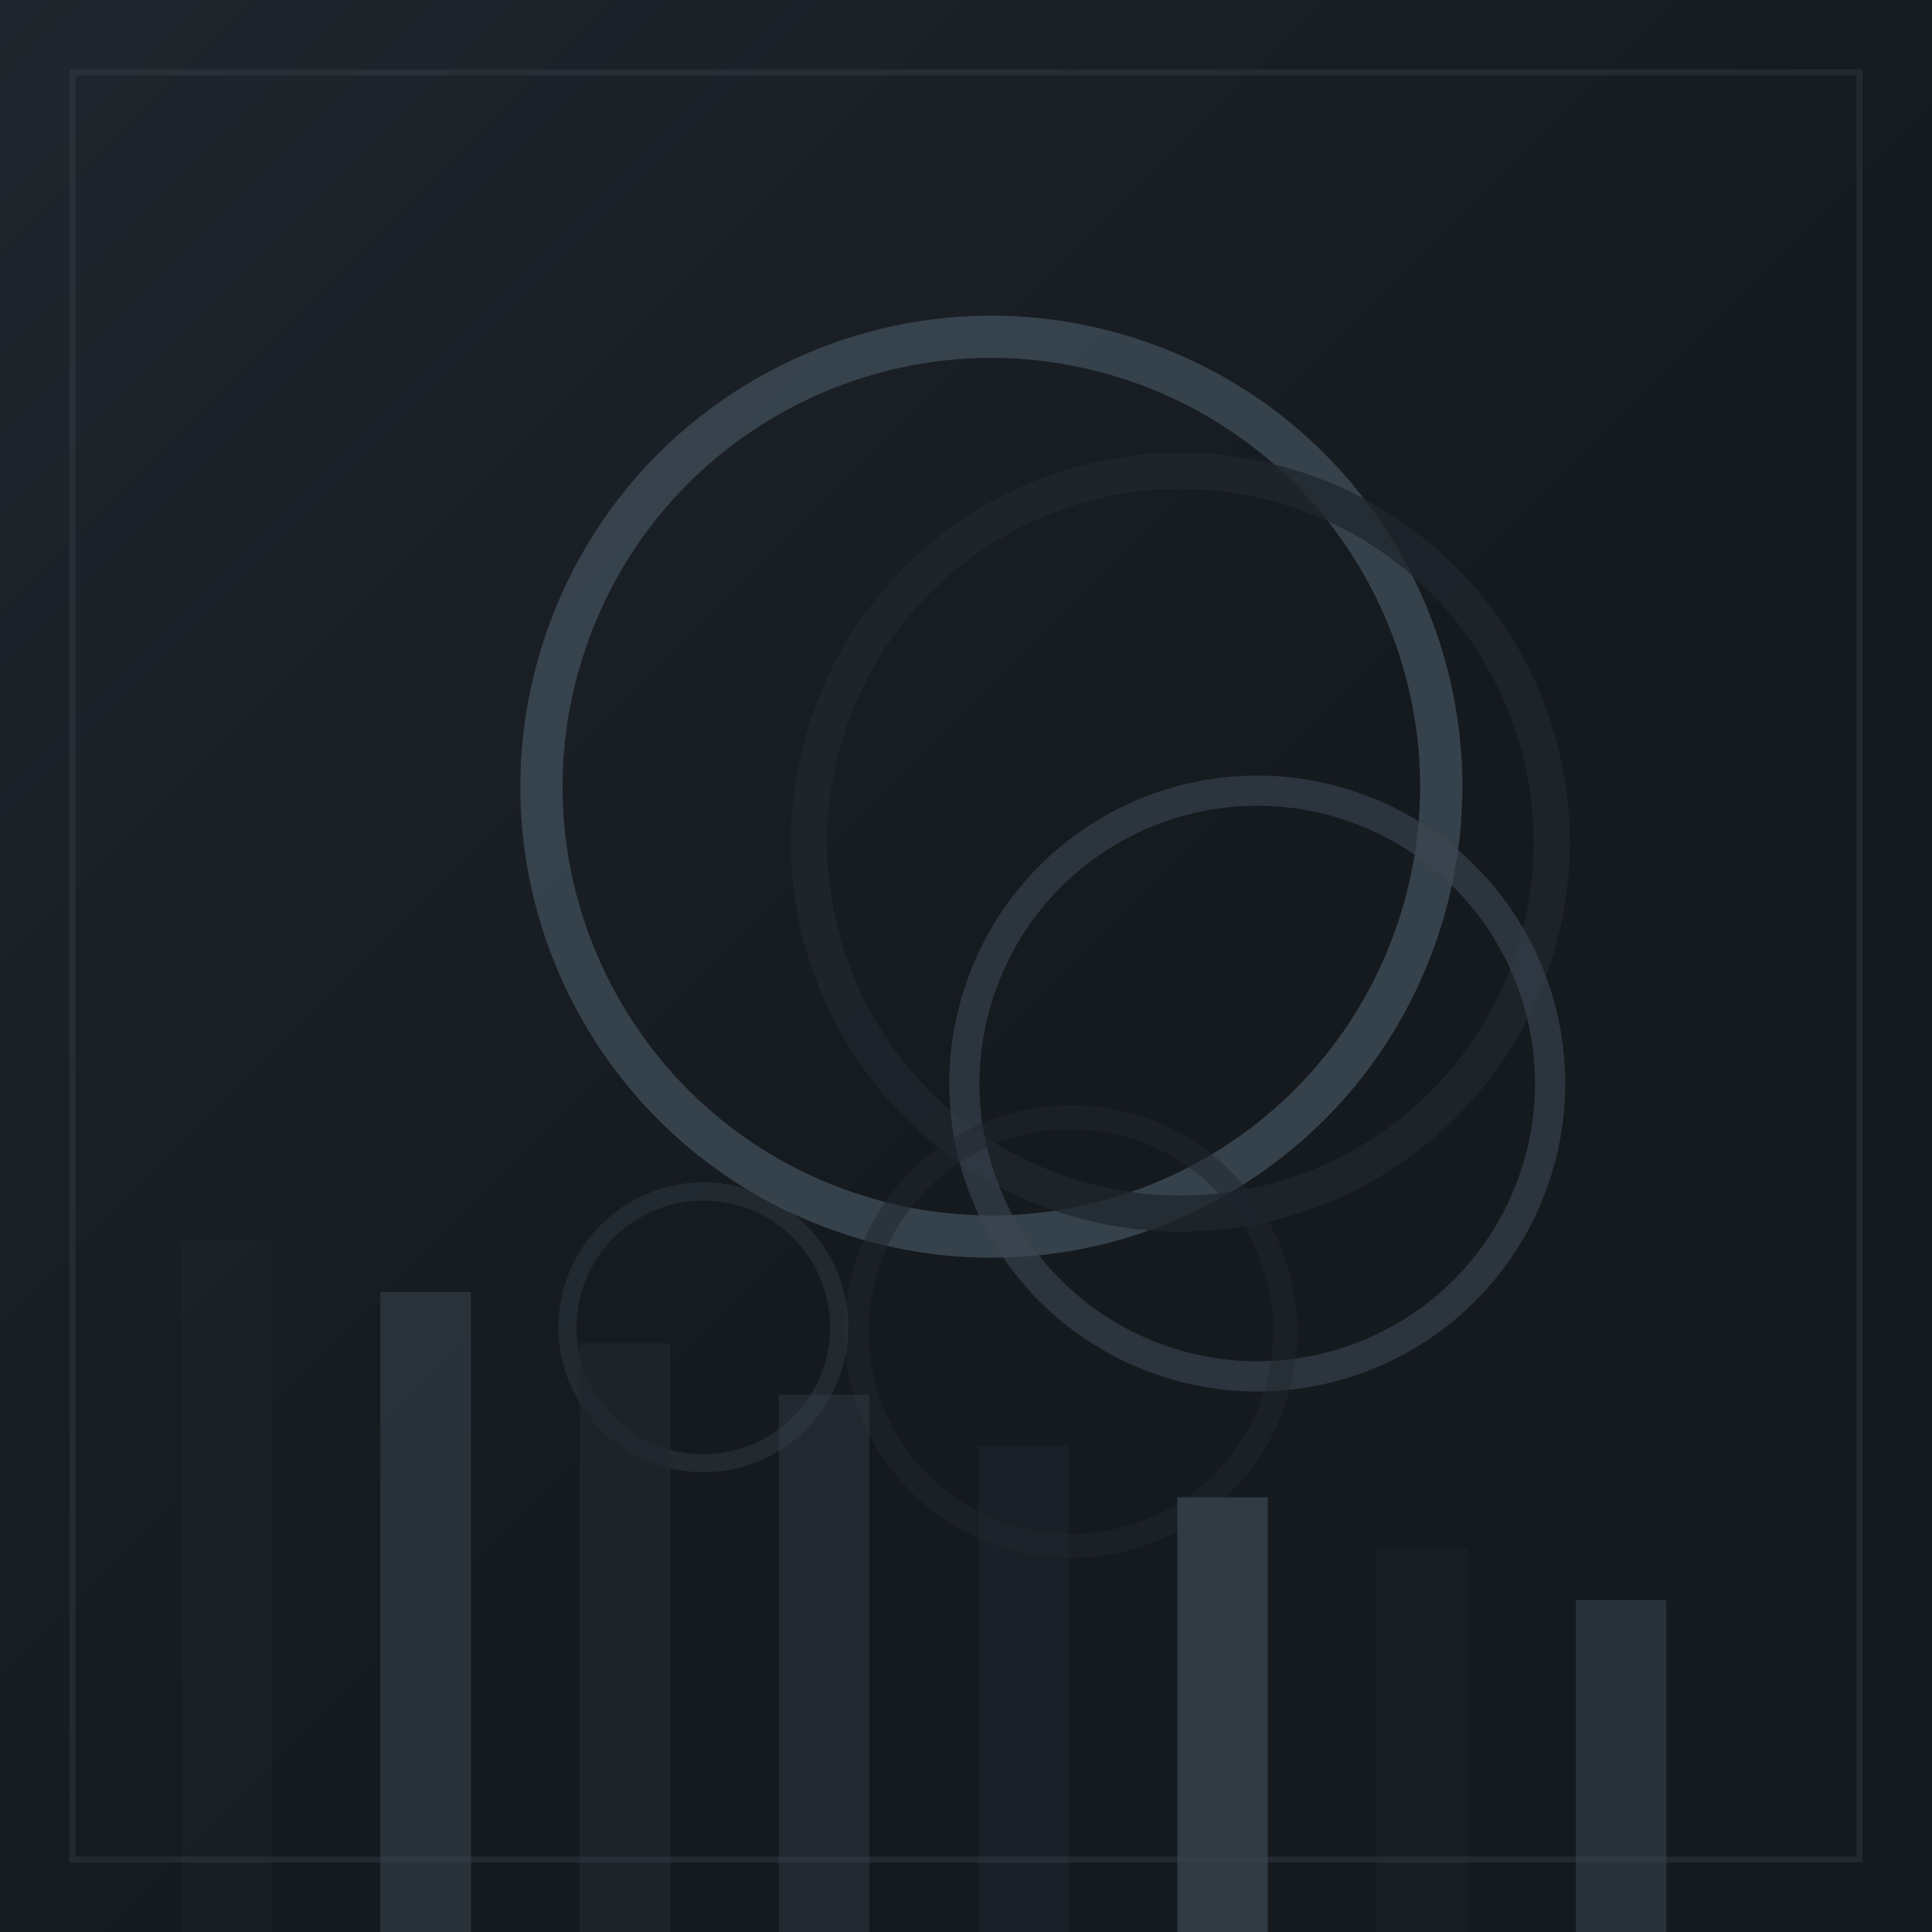
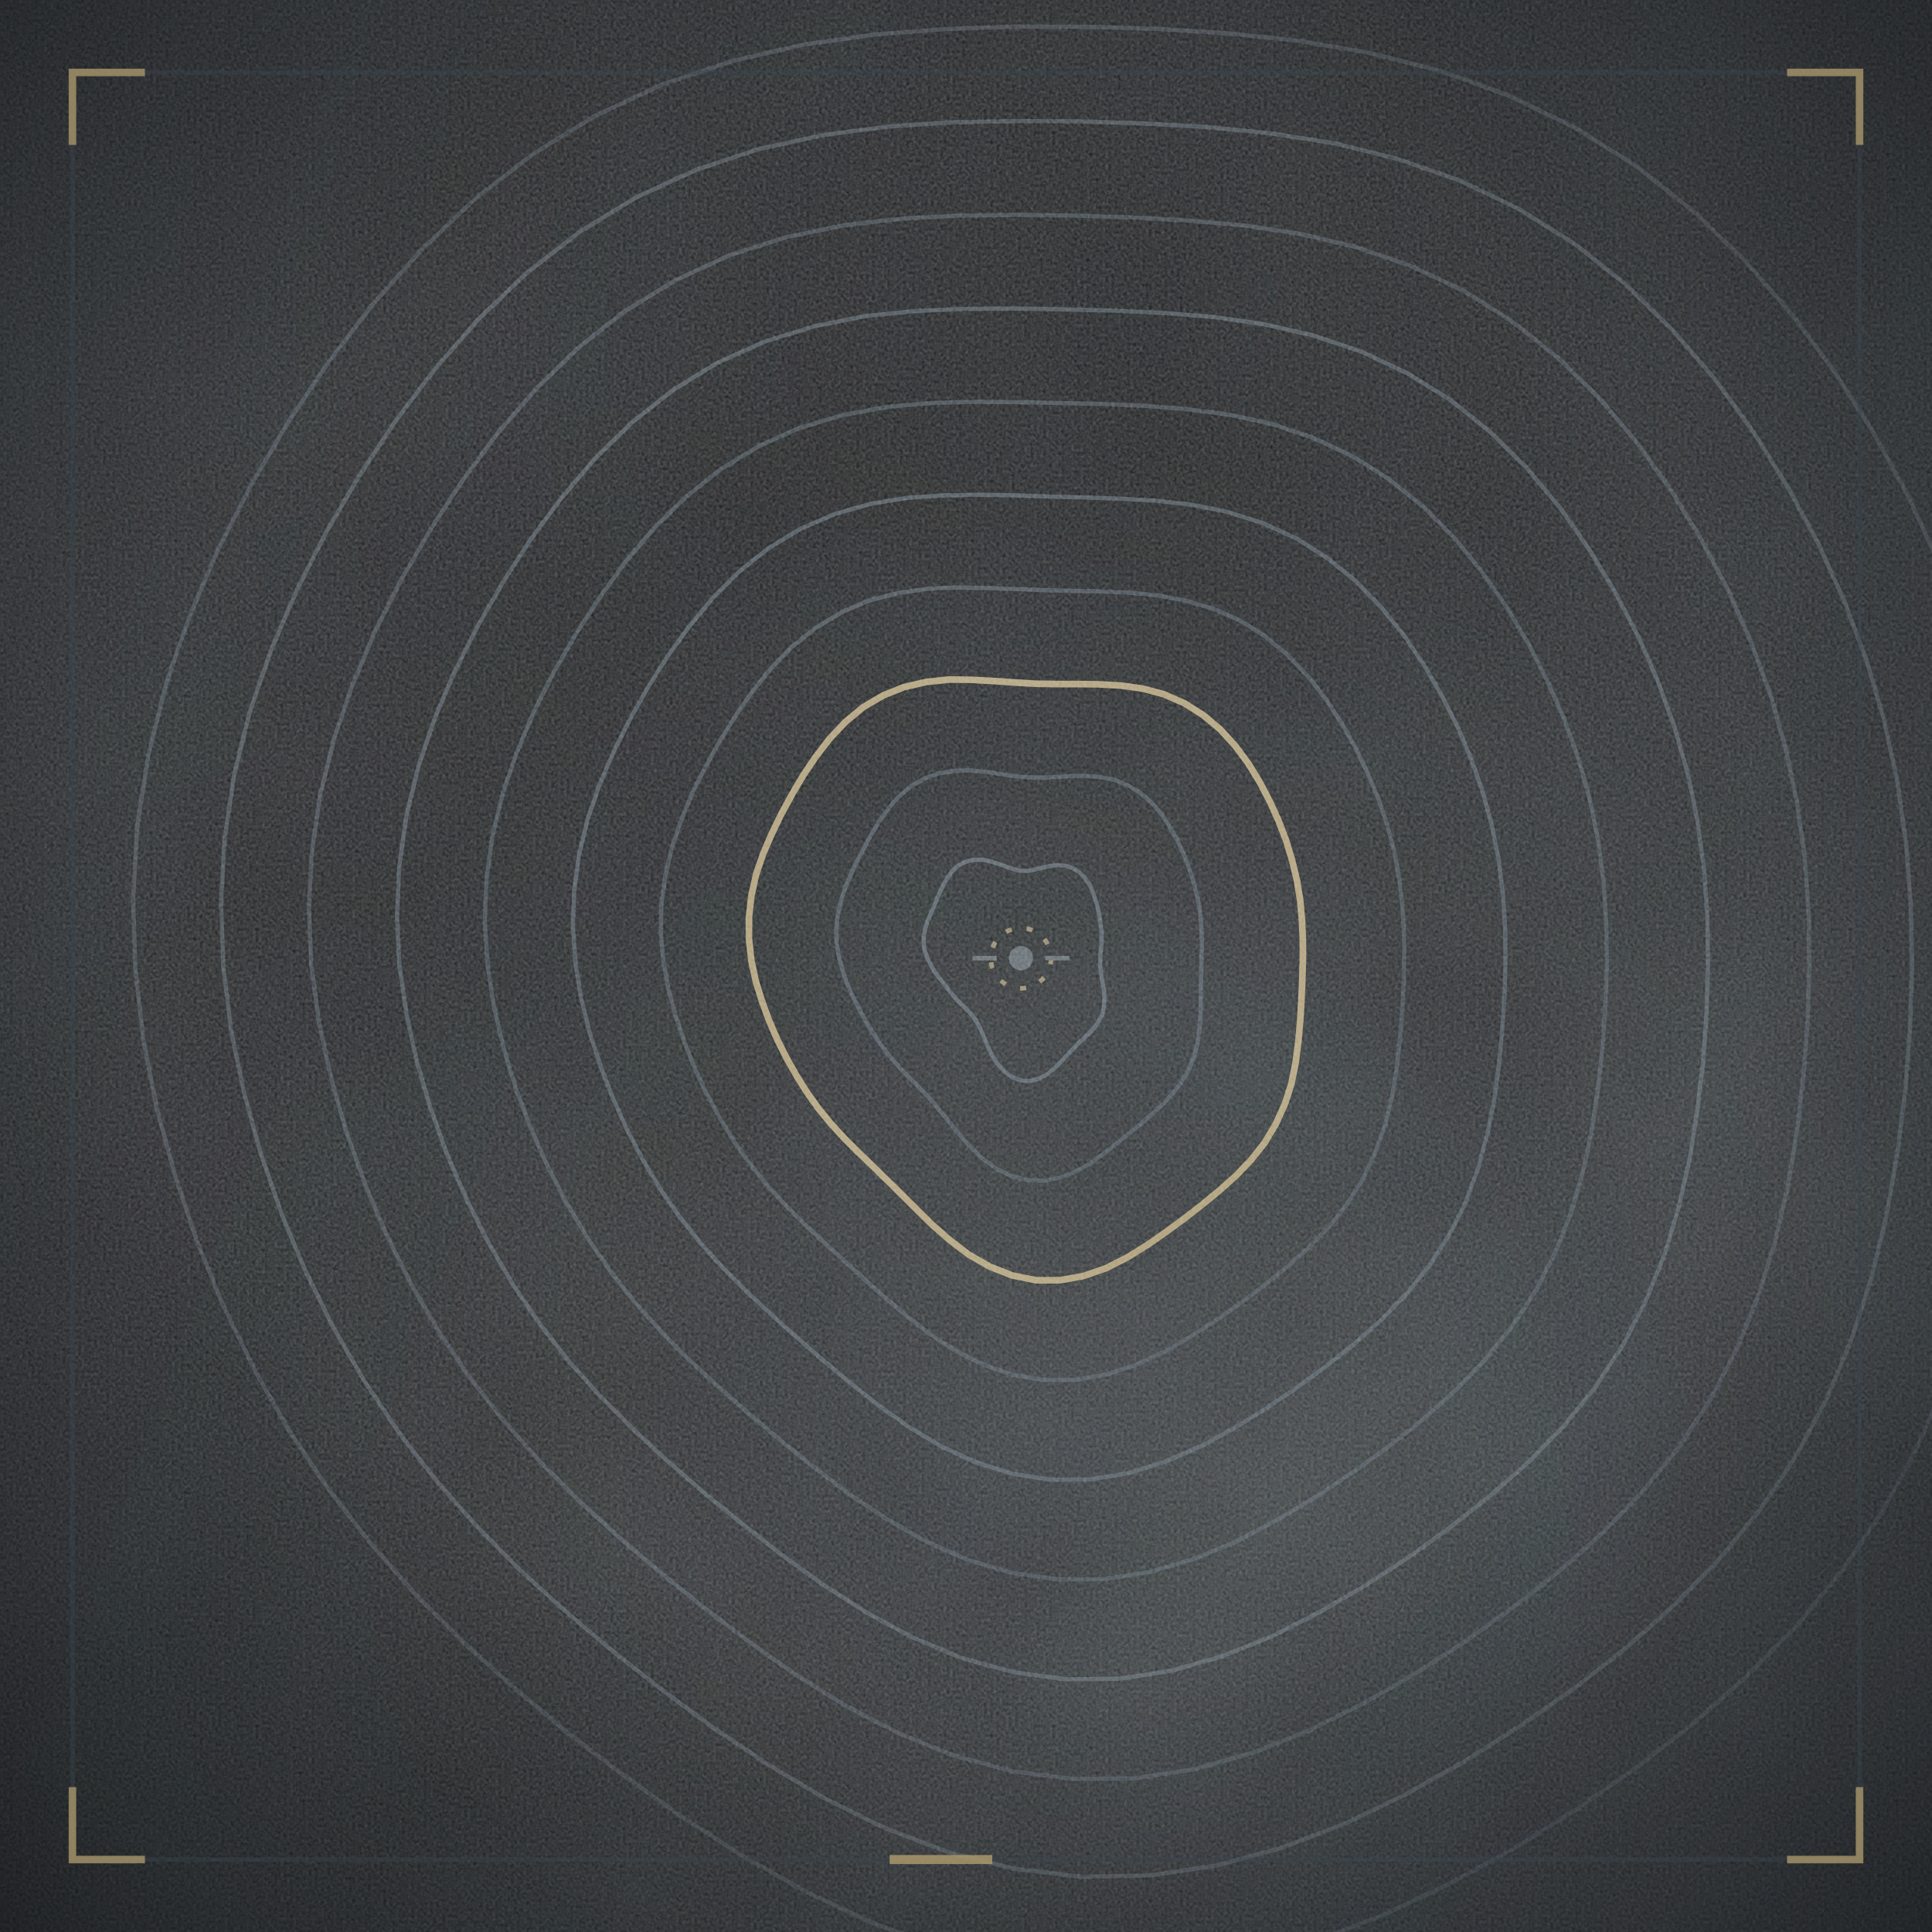
- <svg xmlns="http://www.w3.org/2000/svg" width="640" height="640" viewBox="0 0 640 640">
+ <svg xmlns="http://www.w3.org/2000/svg" width="640" height="640" viewBox="0 0 640 640" data-family="topo" role="img">
  <defs>
-     <linearGradient id="g" x1="0" y1="0" x2="1" y2="1">
-       <stop offset="0" stop-color="#1f262d" />
-       <stop offset="0.55" stop-color="#151a1f" />
-       <stop offset="1" stop-color="#151a1f" />
+     <linearGradient id="c08bg" x1="0" y1="0" x2="1" y2="1" gradientTransform="rotate(-23.9 0.5 0.5)">
+       <stop offset="0" stop-color="#0a0c0f" />
+       <stop offset="1" stop-color="#111519" />
    </linearGradient>
+     <radialGradient id="c08b1" cx="0.5" cy="0.5" r="0.5">
+       <stop offset="0" stop-color="#15171d" stop-opacity="0.62" />
+       <stop offset="0.6" stop-color="#15171d" stop-opacity="0.28" />
+       <stop offset="1" stop-color="#15171d" stop-opacity="0" />
+     </radialGradient>
+     <radialGradient id="c08b2" cx="0.5" cy="0.5" r="0.5">
+       <stop offset="0" stop-color="#465159" stop-opacity="0.56" />
+       <stop offset="0.55" stop-color="#465159" stop-opacity="0.22" />
+       <stop offset="1" stop-color="#465159" stop-opacity="0" />
+     </radialGradient>
+     <radialGradient id="c08b3" cx="0.5" cy="0.5" r="0.5">
+       <stop offset="0" stop-color="#212a2c" stop-opacity="0.66" />
+       <stop offset="0.6" stop-color="#212a2c" stop-opacity="0.3" />
+       <stop offset="1" stop-color="#212a2c" stop-opacity="0" />
+     </radialGradient>
+     <linearGradient id="c08sheen" x1="0" y1="0" x2="1" y2="1">
+       <stop offset="0" stop-color="#ffffff" stop-opacity="0.13" />
+       <stop offset="0.4" stop-color="#ffffff" stop-opacity="0" />
+       <stop offset="1" stop-color="#000000" stop-opacity="0.14" />
+     </linearGradient>
+     <radialGradient id="c08vig" cx="0.5" cy="0.46" r="0.75">
+       <stop offset="0.55" stop-color="#151a1f" stop-opacity="0" />
+       <stop offset="1" stop-color="#0d1013" stop-opacity="0.66" />
+     </radialGradient>
+     <radialGradient id="c08core" cx="0.5" cy="0.5" r="0.5">
+       <stop offset="0" stop-color="#465159" stop-opacity="0.9" />
+       <stop offset="0.45" stop-color="#465159" stop-opacity="0.32" />
+       <stop offset="1" stop-color="#465159" stop-opacity="0" />
+     </radialGradient>
+     <filter id="c08mottle" x="0" y="0" width="100%" height="100%">
+       <feTurbulence type="fractalNoise" baseFrequency="0.011" numOctaves="3" seed="615" stitchTiles="stitch" />
+       <feColorMatrix type="matrix" values="0 0 0 0 1 0 0 0 0 1 0 0 0 0 1 0.5 0.5 0.5 0 -0.32" />
+     </filter>
+     <filter id="c08grain" x="0" y="0" width="100%" height="100%">
+       <feTurbulence type="fractalNoise" baseFrequency="0.970" numOctaves="2" seed="418" stitchTiles="stitch" />
+       <feColorMatrix type="matrix" values="0 0 0 0 0.87 0 0 0 0 0.85 0 0 0 0 0.8 0.28 0.28 0.28 0 0" />
+     </filter>
  </defs>
-   <rect width="640" height="640" fill="url(#g)" />
-   <g transform="rotate(19 320 320)">
-     <circle cx="308.6" cy="261.1" r="149" fill="none" stroke="#3a4650" stroke-width="14" opacity="0.9" />
-     <circle cx="373.8" cy="258.1" r="123" fill="none" stroke="#1f262d" stroke-width="12" opacity="0.76" />
-     <circle cx="423.9" cy="325.4" r="97" fill="none" stroke="#3a4650" stroke-width="10" opacity="0.62" />
-     <circle cx="392.3" cy="423.2" r="71" fill="none" stroke="#1f262d" stroke-width="8" opacity="0.48" />
-     <circle cx="276.7" cy="461.5" r="45" fill="none" stroke="#3a4650" stroke-width="6" opacity="0.34" />
+   <rect width="640" height="640" fill="url(#c08bg)" />
+   <circle cx="374.9" cy="100.9" r="372.1" fill="url(#c08b1)" style="mix-blend-mode:soft-light" />
+   <circle cx="385.9" cy="445.0" r="293.0" fill="url(#c08b2)" style="mix-blend-mode:screen" opacity="0.55" />
+   <circle cx="196.8" cy="537.4" r="447.8" fill="url(#c08b3)" style="mix-blend-mode:multiply" opacity="0.5" />
+   <g>
+     <polygon points="364.5,317.4 364.4,319.4 364.6,321.4 364.9,323.5 365.3,325.8 365.7,328.2 365.9,330.8 365.7,333.3 365.2,335.8 364.1,338.1 362.7,340.2 361.0,342.0 359.2,343.8 357.3,345.5 355.5,347.4 353.6,349.4 351.6,351.6 349.4,353.8 347.0,355.8 344.2,357.3 341.3,358.1 338.2,357.9 335.3,356.8 332.6,354.8 330.3,352.2 328.4,349.2 327.0,346.1 325.8,343.3 324.7,340.8 323.7,338.7 322.6,337.0 321.4,335.6 320.1,334.2 318.8,333.0 317.4,331.6 316.1,330.2 314.9,328.7 313.6,327.1 312.3,325.4 310.9,323.7 309.6,321.8 308.3,319.7 307.2,317.4 306.4,315.1 306.0,312.6 306.0,310.1 306.5,307.7 307.2,305.3 308.2,303.0 309.2,300.7 310.2,298.3 311.2,295.9 312.4,293.4 313.7,291.0 315.3,288.7 317.3,286.8 319.8,285.5 322.5,284.8 325.4,284.8 328.3,285.4 331.1,286.3 333.7,287.2 336.0,288.0 338.2,288.5 340.4,288.5 342.6,288.1 345.0,287.5 347.6,286.9 350.3,286.6 352.9,286.8 355.4,287.6 357.6,289.0 359.4,290.8 360.9,293.0 362.0,295.4 362.8,297.8 363.5,300.2 364.0,302.5 364.4,304.8 364.7,307.0 364.9,309.2 364.9,311.4 364.8,313.4 364.6,315.5" fill="none" stroke="#45535f" stroke-width="1.4" opacity="0.78" />
+     <polygon points="398.0,317.8 397.9,322.1 397.8,326.4 397.8,330.9 397.7,335.4 397.5,340.1 396.8,344.9 395.7,349.6 393.9,354.1 391.5,358.3 388.5,362.2 385.2,365.8 381.6,369.1 377.8,372.3 374.0,375.5 370.0,378.7 365.9,382.0 361.5,385.2 356.7,387.9 351.6,390.0 346.2,391.1 340.7,391.0 335.3,389.7 330.2,387.2 325.6,383.9 321.5,380.0 317.9,375.9 314.6,371.9 311.6,368.2 308.7,364.7 305.8,361.6 302.9,358.6 299.9,355.7 297.1,352.6 294.3,349.4 291.8,346.1 289.4,342.5 287.1,338.9 285.0,335.0 282.9,331.0 281.0,326.8 279.4,322.4 278.1,317.8 277.2,313.1 277.0,308.2 277.5,303.4 278.5,298.6 280.0,294.0 281.9,289.5 284.0,285.1 286.3,280.7 288.7,276.3 291.3,272.0 294.3,267.8 297.7,263.9 301.6,260.6 306.1,257.9 311.0,256.2 316.2,255.3 321.4,255.2 326.5,255.7 331.4,256.4 336.1,257.1 340.7,257.5 345.2,257.6 349.8,257.4 354.6,257.1 359.4,257.0 364.4,257.4 369.3,258.4 373.9,260.3 378.1,262.9 381.8,266.2 385.0,270.0 387.7,274.2 390.1,278.5 392.0,282.8 393.8,287.2 395.2,291.6 396.4,296.0 397.3,300.4 397.8,304.8 398.1,309.2 398.1,313.5" fill="none" stroke="#384551" stroke-width="1.4" opacity="0.75" />
+     <polygon points="431.6,318.2 431.4,324.8 431.1,331.5 430.7,338.2 430.1,345.0 429.2,352.0 427.8,359.0 425.6,365.8 422.6,372.4 418.9,378.6 414.4,384.3 409.4,389.5 403.9,394.4 398.3,399.0 392.4,403.6 386.4,408.0 380.1,412.4 373.5,416.5 366.4,420.1 358.9,422.7 351.1,424.1 343.2,424.1 335.3,422.5 327.9,419.6 320.9,415.6 314.6,410.8 308.8,405.7 303.5,400.5 298.5,395.5 293.7,390.8 289.0,386.2 284.3,381.7 279.7,377.1 275.3,372.3 271.2,367.3 267.4,362.0 263.9,356.4 260.6,350.6 257.6,344.6 254.9,338.4 252.5,331.9 250.4,325.2 248.9,318.2 248.1,311.1 248.1,303.9 248.9,296.7 250.5,289.6 252.8,282.8 255.7,276.1 258.9,269.5 262.4,263.1 266.1,256.8 270.3,250.6 274.9,244.6 280.1,239.1 285.9,234.3 292.5,230.4 299.5,227.6 306.9,225.9 314.5,225.1 321.9,225.2 329.2,225.6 336.3,226.1 343.2,226.5 350.0,226.6 357.0,226.6 364.1,226.7 371.3,227.1 378.5,228.1 385.6,230.0 392.4,233.0 398.6,236.9 404.2,241.6 409.2,247.1 413.5,252.9 417.3,259.1 420.6,265.4 423.5,271.8 426.0,278.3 428.0,284.9 429.6,291.5 430.7,298.2 431.3,304.9 431.6,311.6" fill="none" stroke="#b09c6d" stroke-width="2.2" opacity="0.90" />
+     <polygon points="465.1,318.6 464.9,327.5 464.4,336.5 463.6,345.5 462.6,354.7 461.0,363.9 458.7,373.0 455.5,382.0 451.4,390.7 446.3,398.8 440.2,406.4 433.5,413.3 426.3,419.7 418.7,425.8 410.9,431.7 402.8,437.4 394.4,442.8 385.5,447.9 376.1,452.2 366.3,455.4 356.0,457.1 345.6,457.1 335.4,455.4 325.5,452.0 316.3,447.3 307.7,441.7 299.8,435.5 292.4,429.2 285.4,422.9 278.7,416.8 272.1,410.8 265.7,404.7 259.5,398.5 253.6,392.0 248.1,385.1 243.0,377.8 238.4,370.3 234.1,362.4 230.3,354.2 226.9,345.7 223.9,336.9 221.5,327.9 219.8,318.6 218.9,309.1 219.1,299.5 220.4,290.0 222.6,280.6 225.7,271.5 229.4,262.6 233.7,254.0 238.4,245.5 243.6,237.2 249.2,229.1 255.4,221.4 262.4,214.2 270.2,208.0 278.8,202.8 288.0,198.9 297.7,196.4 307.5,195.0 317.3,194.6 327.0,194.8 336.4,195.1 345.6,195.5 354.9,195.7 364.1,195.9 373.6,196.3 383.1,197.2 392.6,198.9 402.0,201.7 410.9,205.6 419.1,210.8 426.6,217.0 433.3,224.1 439.3,231.7 444.5,239.7 449.2,248.0 453.2,256.5 456.8,265.1 459.7,273.8 462.0,282.7 463.6,291.7 464.6,300.7 465.1,309.6" fill="none" stroke="#384551" stroke-width="1.4" opacity="0.69" />
+     <polygon points="498.7,319.0 498.4,330.2 497.6,341.5 496.5,352.9 495.0,364.3 492.7,375.7 489.6,387.1 485.5,398.3 480.1,409.0 473.6,419.1 466.1,428.4 457.7,437.1 448.7,445.1 439.2,452.6 429.4,459.8 419.2,466.7 408.7,473.2 397.5,479.2 385.8,484.3 373.6,488.0 360.9,490.1 348.1,490.2 335.4,488.2 323.2,484.4 311.6,479.0 300.8,472.5 290.7,465.3 281.3,457.8 272.3,450.3 263.7,442.8 255.3,435.3 247.2,427.7 239.4,419.9 231.9,411.6 225.0,402.9 218.6,393.7 212.9,384.1 207.7,374.1 203.0,363.7 198.9,353.0 195.3,342.0 192.5,330.6 190.6,319.0 189.8,307.1 190.2,295.2 191.8,283.3 194.6,271.6 198.5,260.2 203.2,249.2 208.6,238.4 214.5,227.9 221.0,217.6 228.2,207.7 236.0,198.2 244.8,189.4 254.5,181.7 265.1,175.2 276.5,170.3 288.4,166.9 300.6,164.9 312.8,164.1 324.7,163.9 336.5,164.1 348.1,164.5 359.7,164.8 371.3,165.2 383.1,165.9 394.9,167.2 406.7,169.6 418.3,173.3 429.3,178.3 439.6,184.8 449.0,192.4 457.5,201.1 465.1,210.5 471.8,220.4 477.7,230.6 483.0,241.1 487.5,251.8 491.3,262.8 494.3,273.9 496.5,285.1 497.9,296.4 498.6,307.7" fill="none" stroke="#45535f" stroke-width="1.4" opacity="0.66" />
+     <polygon points="532.3,319.4 531.8,332.9 530.9,346.5 529.4,360.2 527.4,373.9 524.5,387.6 520.6,401.2 515.4,414.5 508.9,427.3 501.0,439.3 491.9,450.5 481.9,460.8 471.1,470.4 459.7,479.4 447.9,487.9 435.7,496.0 422.9,503.6 409.6,510.6 395.6,516.4 380.9,520.7 365.9,523.1 350.6,523.2 335.5,521.1 320.8,516.8 306.9,510.7 293.9,503.3 281.6,495.1 270.1,486.4 259.2,477.7 248.7,468.8 238.5,459.9 228.6,450.8 219.2,441.3 210.2,431.3 201.9,420.7 194.3,409.6 187.4,398.0 181.2,385.9 175.7,373.3 170.8,360.4 166.8,347.1 163.6,333.4 161.5,319.4 160.6,305.1 161.2,290.8 163.2,276.6 166.6,262.6 171.3,249.0 176.9,235.7 183.4,222.8 190.6,210.3 198.5,198.1 207.1,186.2 216.6,175.0 227.2,164.6 238.8,155.4 251.5,147.7 265.0,141.7 279.2,137.5 293.7,134.8 308.2,133.5 322.5,133.1 336.6,133.2 350.6,133.5 364.5,133.8 378.5,134.4 392.6,135.5 406.8,137.3 420.9,140.3 434.6,144.9 447.8,151.0 460.1,158.7 471.4,167.8 481.7,178.1 490.8,189.3 499.0,201.0 506.3,213.2 512.7,225.8 518.3,238.6 523.0,251.7 526.7,265.0 529.4,278.5 531.2,292.1 532.1,305.8" fill="none" stroke="#384551" stroke-width="1.4" opacity="0.63" />
+     <polygon points="565.8,319.7 565.3,335.7 564.2,351.6 562.3,367.5 559.8,383.5 556.2,399.5 551.5,415.3 545.3,430.7 537.6,445.6 528.4,459.6 517.8,472.6 506.0,484.6 493.4,495.7 480.2,506.1 466.4,516.0 452.1,525.3 437.2,534.0 421.6,541.9 405.3,548.5 388.3,553.4 370.8,556.1 353.1,556.3 335.5,553.9 318.5,549.2 302.2,542.4 286.9,534.1 272.6,524.9 259.0,515.1 246.1,505.0 233.7,494.9 221.7,484.5 210.1,473.8 199.0,462.7 188.5,451.0 178.8,438.6 169.9,425.5 161.9,411.8 154.7,397.6 148.3,382.9 142.8,367.7 138.2,352.1 134.7,336.1 132.3,319.7 131.5,303.1 132.3,286.5 134.7,269.9 138.7,253.6 144.1,237.7 150.7,222.3 158.3,207.3 166.7,192.7 175.9,178.5 186.1,164.8 197.2,151.8 209.5,139.8 223.1,129.1 237.8,120.1 253.5,113.1 270.0,108.0 286.7,104.7 303.6,103.0 320.3,102.3 336.8,102.2 353.1,102.5 369.3,102.9 385.6,103.7 402.1,105.0 418.6,107.4 435.0,111.1 451.0,116.5 466.3,123.7 480.6,132.6 493.8,143.2 505.8,155.1 516.6,168.0 526.2,181.6 534.8,195.8 542.5,210.4 549.1,225.4 554.6,240.6 559.1,256.2 562.3,272.0 564.5,287.9 565.6,303.8" fill="none" stroke="#45535f" stroke-width="1.4" opacity="0.60" />
+     <polygon points="599.4,320.1 598.8,338.4 597.4,356.6 595.3,374.8 592.2,393.1 588.0,411.4 582.4,429.4 575.3,447.0 566.4,463.9 555.8,479.8 543.6,494.6 530.2,508.4 515.8,521.1 500.6,532.9 484.8,544.1 468.5,554.6 451.4,564.4 433.6,573.3 415.0,580.6 395.6,586.1 375.7,589.1 355.5,589.3 335.6,586.8 316.1,581.6 297.6,574.1 280.0,565.0 263.5,554.7 247.9,543.7 233.0,532.4 218.7,520.9 204.9,509.1 191.5,496.9 178.8,484.1 166.8,470.6 155.7,456.4 145.5,441.4 136.4,425.7 128.2,409.4 121.0,392.5 114.8,375.1 109.7,357.2 105.7,338.9 103.2,320.1 102.3,301.2 103.3,282.1 106.1,263.2 110.7,244.6 116.9,226.5 124.4,208.8 133.1,191.7 142.8,175.1 153.4,158.9 165.0,143.3 177.8,128.6 191.9,114.9 207.4,102.8 224.2,92.6 242.0,84.4 260.7,78.5 279.8,74.6 299.0,72.4 318.1,71.4 336.9,71.2 355.5,71.4 374.1,72.0 392.8,73.0 411.6,74.6 430.4,77.4 449.1,81.8 467.3,88.1 484.8,96.3 501.1,106.6 516.2,118.6 530.0,132.1 542.4,146.8 553.5,162.3 563.4,178.4 572.2,195.0 579.8,212.1 586.3,229.6 591.4,247.4 595.2,265.4 597.8,283.6 599.1,301.9" fill="none" stroke="#384551" stroke-width="1.4" opacity="0.57" />
+     <polygon points="633.4,320.5 632.7,341.1 631.1,361.7 628.5,382.2 624.9,402.8 619.9,423.3 613.4,443.5 605.2,463.2 595.1,482.1 583.1,500.0 569.4,516.6 554.3,532.0 538.1,546.3 521.0,559.6 503.2,572.0 484.7,583.7 465.5,594.5 445.5,604.1 424.6,612.1 402.9,618.0 380.6,621.3 358.0,621.7 335.7,619.0 313.9,613.5 293.0,605.5 273.1,595.7 254.4,584.5 236.6,572.6 219.7,560.1 203.4,547.3 187.7,534.1 172.6,520.4 158.2,505.9 144.7,490.7 132.1,474.5 120.7,457.5 110.4,439.7 101.3,421.3 93.3,402.2 86.5,382.5 80.9,362.3 76.6,341.6 74.0,320.5 73.2,299.2 74.4,277.8 77.6,256.5 82.8,235.6 89.8,215.3 98.3,195.5 108.1,176.2 119.0,157.6 131.0,139.5 144.2,122.1 158.6,105.6 174.5,90.4 191.9,76.9 210.7,65.4 230.7,56.2 251.6,49.3 272.9,44.7 294.4,41.9 315.8,40.5 337.0,40.1 358.0,40.2 379.0,40.9 400.0,42.1 421.1,44.2 442.2,47.5 463.1,52.7 483.6,59.8 503.1,69.2 521.5,80.7 538.5,94.2 554.0,109.3 568.1,125.6 580.7,142.9 592.0,161.0 602.1,179.6 610.8,198.8 618.2,218.4 624.1,238.4 628.5,258.8 631.4,279.3 633.0,299.9" fill="none" stroke="#45535f" stroke-width="1.4" opacity="0.54" />
+     <polygon points="667.6,320.9 666.8,343.9 664.9,366.8 661.9,389.7 657.6,412.5 651.9,435.3 644.5,457.6 635.1,479.4 623.7,500.4 610.3,520.1 595.1,538.6 578.3,555.6 560.3,571.4 541.3,586.1 521.5,599.8 501.0,612.6 479.6,624.3 457.3,634.8 434.1,643.4 410.1,649.8 385.4,653.3 360.5,653.7 335.8,651.0 311.6,645.2 288.4,636.8 266.3,626.3 245.3,614.4 225.4,601.5 206.3,587.9 188.0,573.9 170.4,559.2 153.5,544.0 137.4,527.9 122.4,510.8 108.4,492.8 95.7,473.8 84.4,453.9 74.3,433.2 65.5,411.9 58.1,389.9 52.0,367.4 47.5,344.4 44.8,320.9 44.1,297.2 45.5,273.4 49.2,249.9 55.0,226.7 62.8,204.1 72.2,182.1 83.1,160.8 95.3,140.1 108.7,120.1 123.4,100.9 139.6,82.8 157.2,66.0 176.5,51.1 197.3,38.3 219.4,28.0 242.5,20.2 266.1,14.8 289.9,11.4 313.6,9.6 337.1,8.8 360.5,8.9 383.8,9.6 407.2,11.1 430.6,13.6 454.0,17.6 477.2,23.5 499.8,31.7 521.4,42.1 541.8,54.9 560.7,69.8 578.1,86.4 593.8,104.4 608.0,123.5 620.7,143.5 632.0,164.1 641.8,185.4 650.1,207.2 656.8,229.5 661.9,252.1 665.3,275.0 667.1,297.9" fill="none" stroke="#384551" stroke-width="1.4" opacity="0.51" />
+     <circle cx="338.2" cy="317.4" r="4" fill="#465159" />
+     <circle cx="338.2" cy="317.4" r="10" fill="none" stroke="#b09c6d" stroke-width="1.5" stroke-dasharray="2 5" opacity="0.7" />
+     <line x1="322.2" y1="317.4" x2="330.2" y2="317.4" stroke="#465159" stroke-width="1.5" />
+     <line x1="346.2" y1="317.4" x2="354.2" y2="317.4" stroke="#465159" stroke-width="1.5" />
  </g>
-   <rect x="60" y="411" width="30" height="229" fill="#1f262d" opacity="0.35" />
-   <rect x="126" y="428" width="30" height="212" fill="#3a4650" opacity="0.53" />
-   <rect x="192" y="445" width="30" height="195" fill="#1f262d" opacity="0.71" />
-   <rect x="258" y="462" width="30" height="178" fill="#3a4650" opacity="0.35" />
-   <rect x="324" y="479" width="30" height="161" fill="#1f262d" opacity="0.53" />
-   <rect x="390" y="496" width="30" height="144" fill="#3a4650" opacity="0.71" />
-   <rect x="456" y="513" width="30" height="127" fill="#1f262d" opacity="0.35" />
-   <rect x="522" y="530" width="30" height="110" fill="#3a4650" opacity="0.53" />
-   <rect x="24" y="24" width="592" height="592" fill="none" stroke="#3a4650" stroke-opacity="0.35" stroke-width="2" />
+   <rect width="640" height="640" fill="url(#c08sheen)" style="mix-blend-mode:soft-light" opacity="0.7" />
+   <rect width="640" height="640" filter="url(#c08mottle)" style="mix-blend-mode:soft-light" opacity="0.42" />
+   <rect width="640" height="640" filter="url(#c08grain)" opacity="0.52" />
+   <rect width="640" height="640" fill="url(#c08vig)" />
+   <rect x="24" y="24" width="592" height="592" fill="none" stroke="#3a4650" stroke-opacity="0.4" stroke-width="1.5" />
+   <path d="M24 48 V24 H48 M592 24 H616 V48 M616 592 V616 H592 M48 616 H24 V592" fill="none" stroke="#b09c6d" stroke-width="2.5" opacity="0.75" />
+   <rect x="294.7" y="614.5" width="34" height="3" fill="#b09c6d" opacity="0.8" />
</svg>
